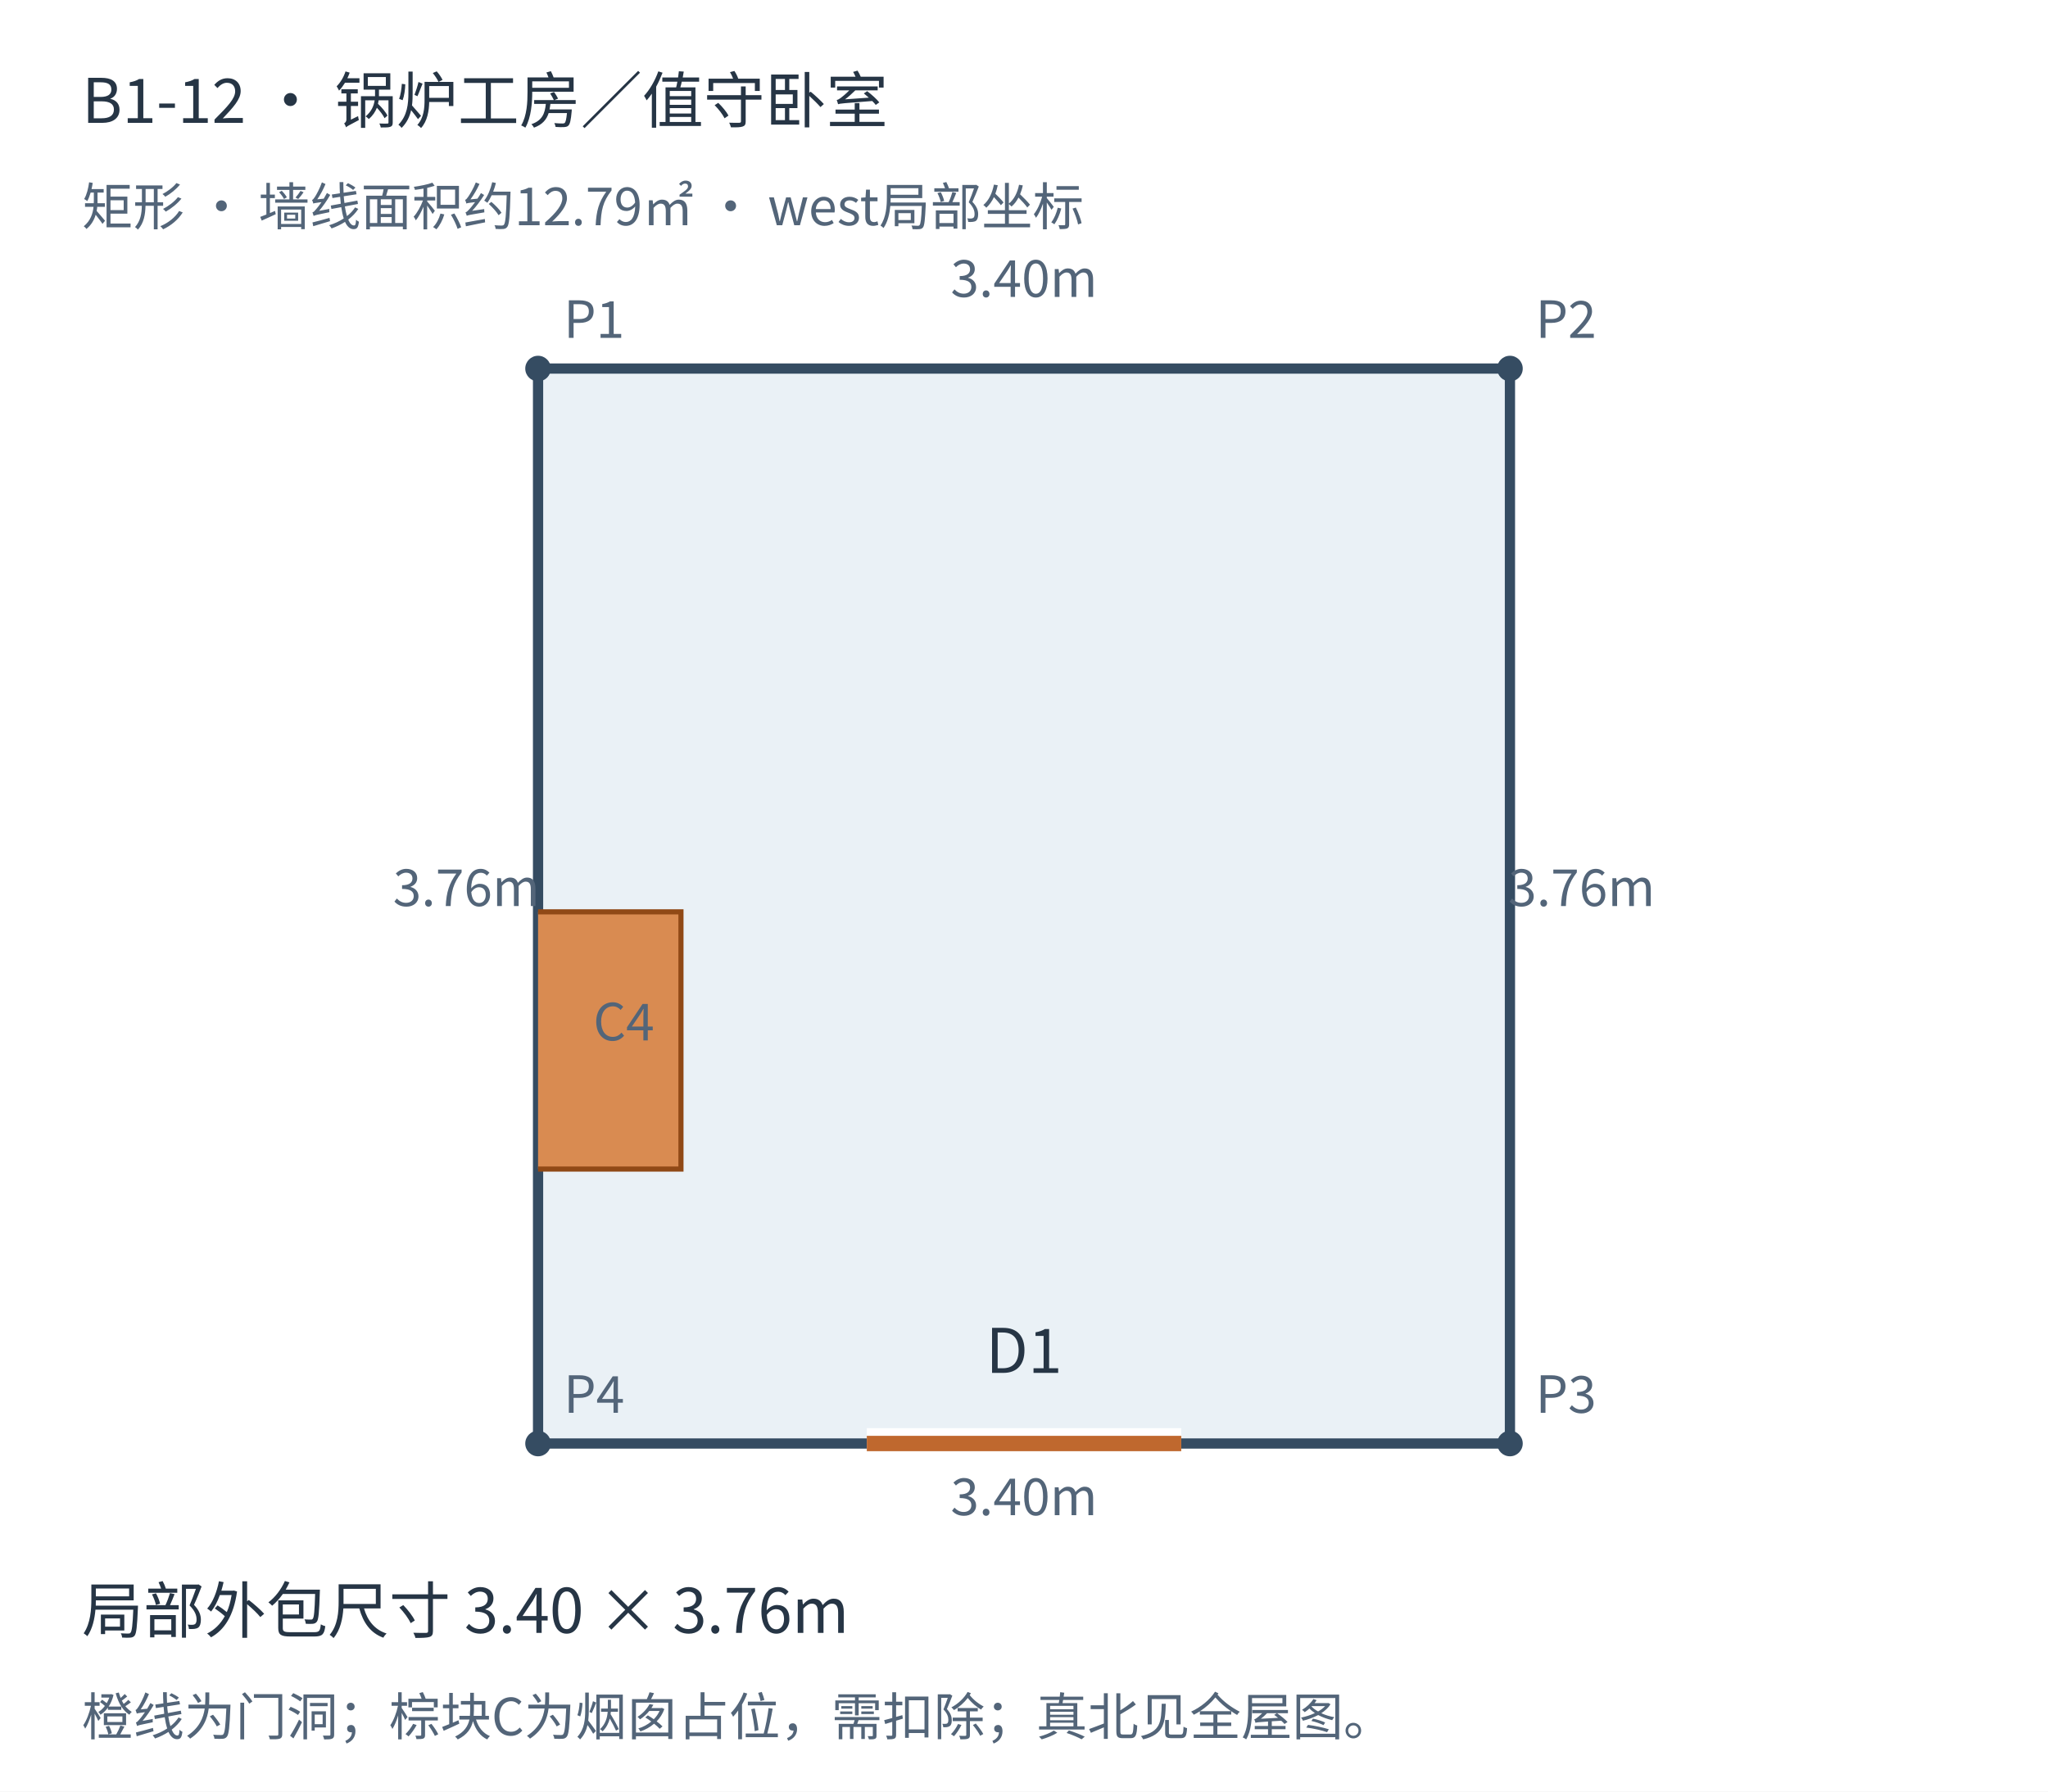
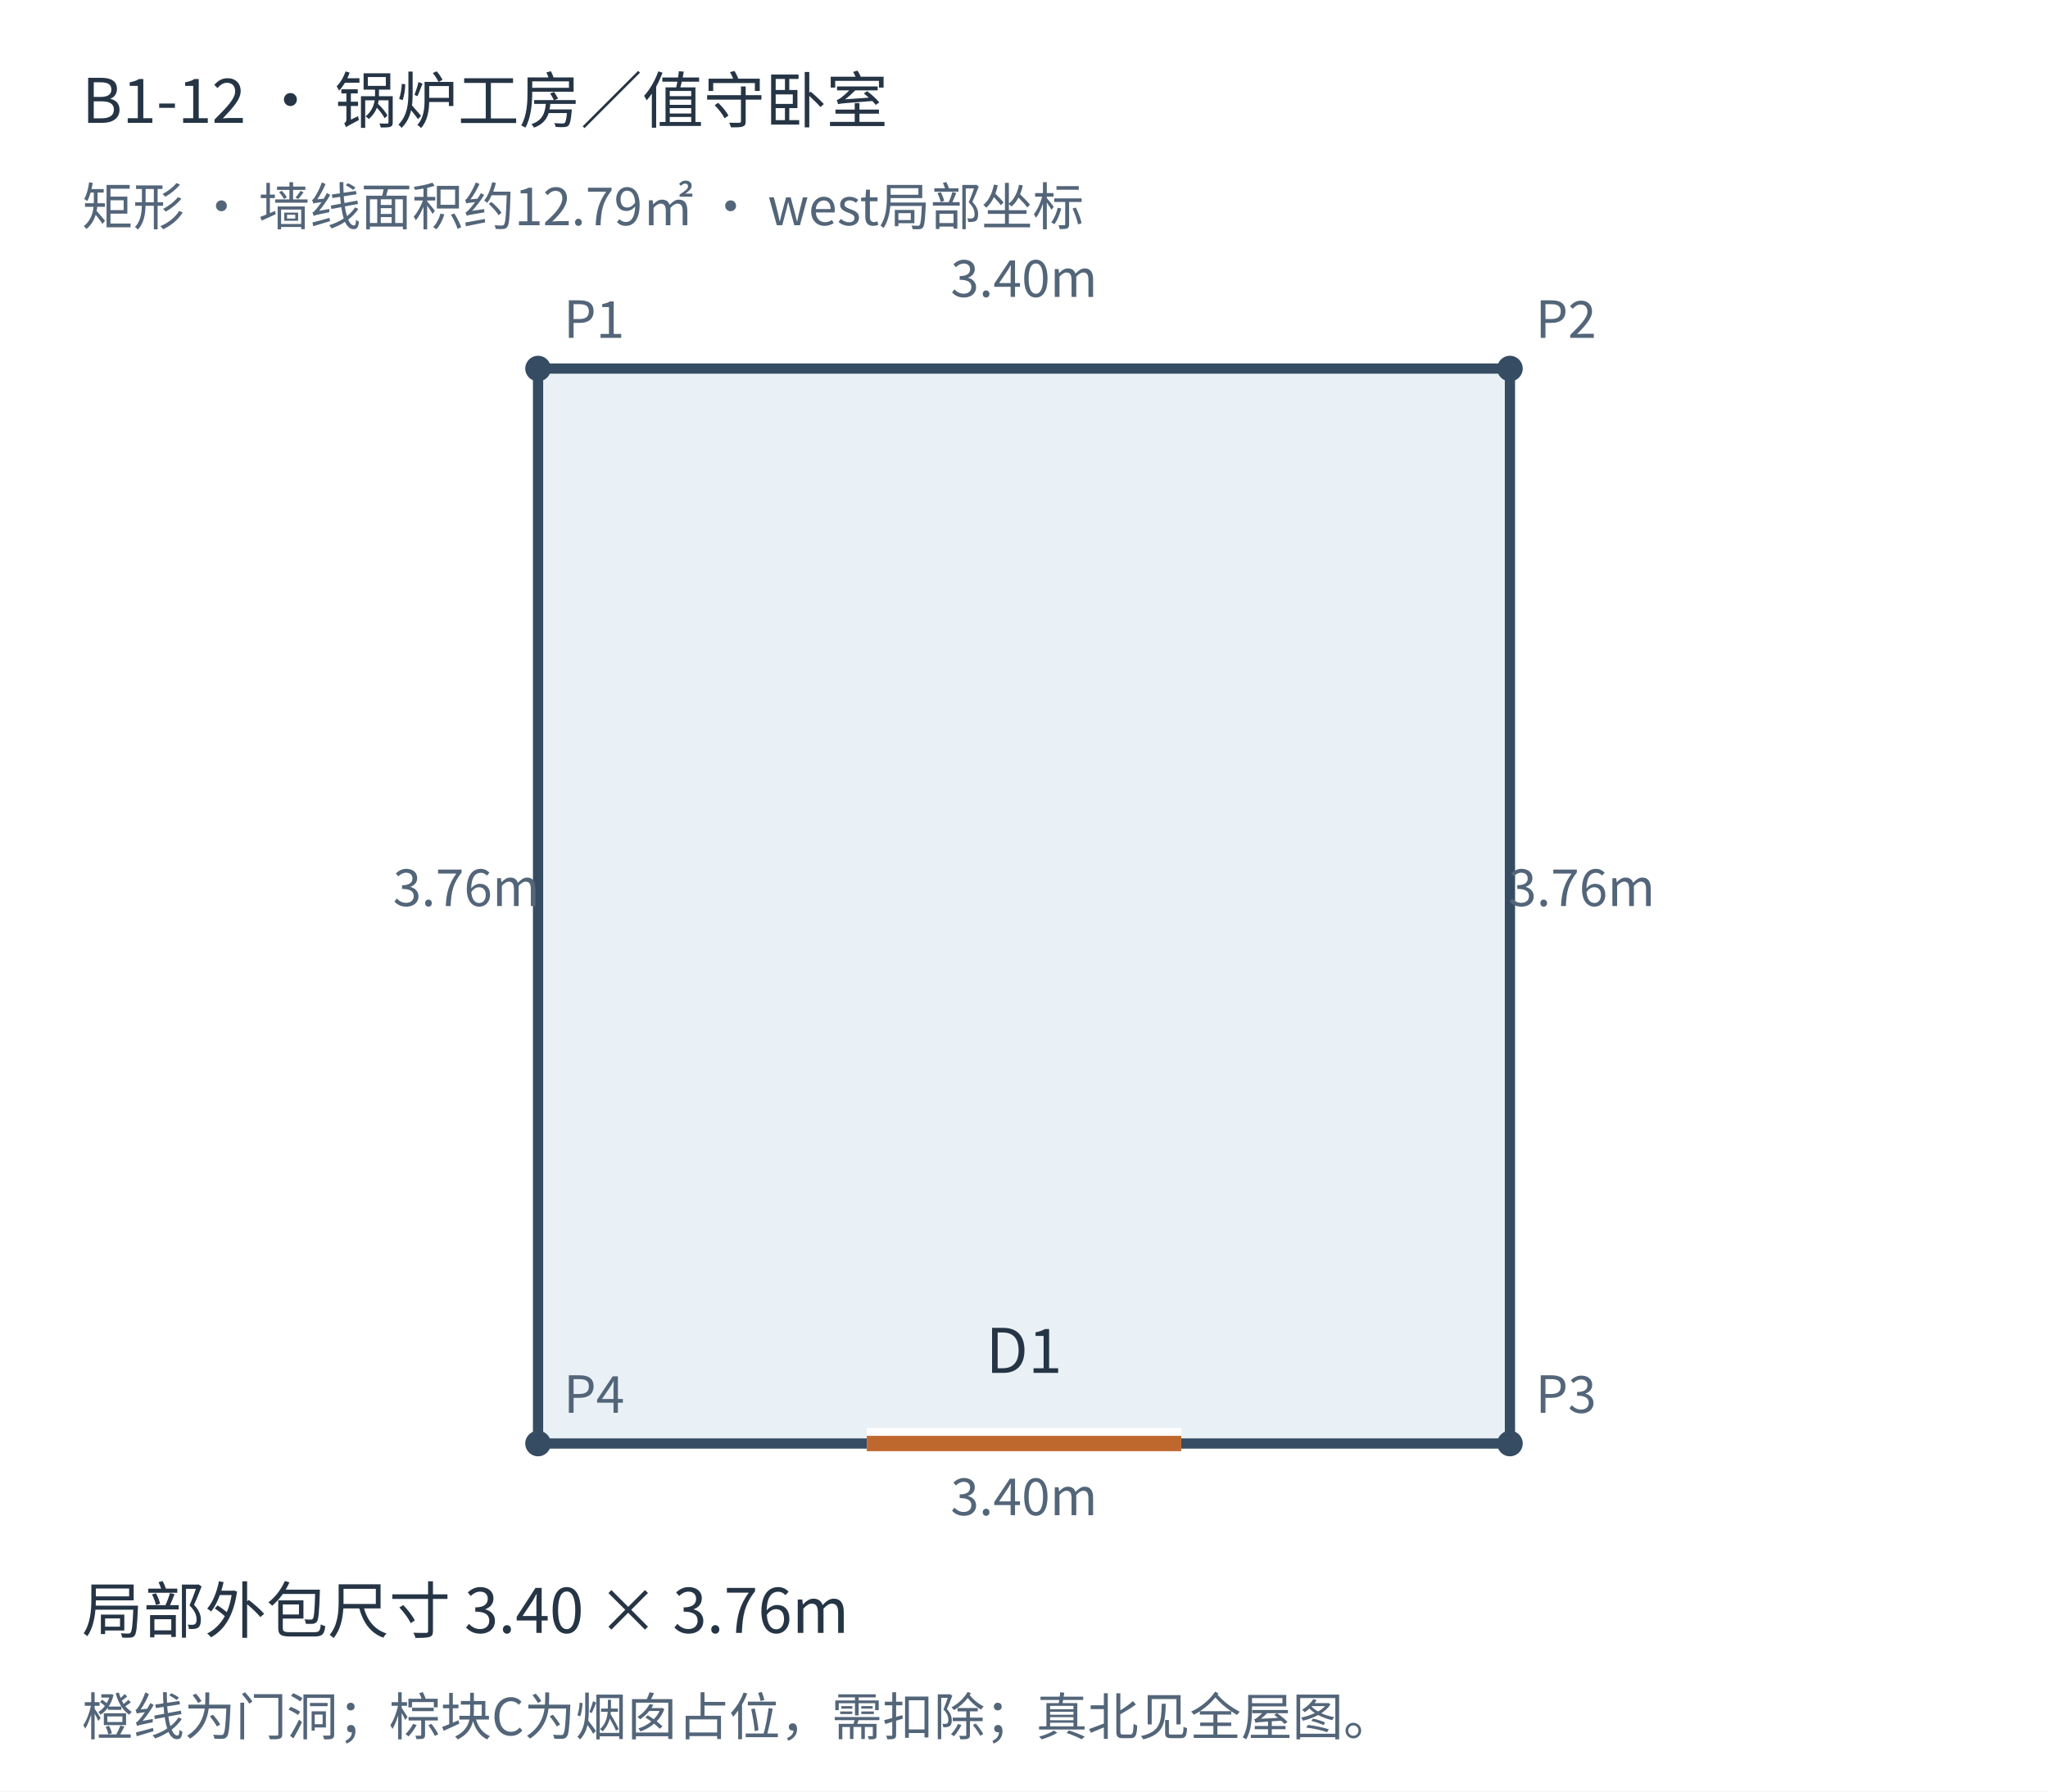
<svg xmlns="http://www.w3.org/2000/svg" width="400" height="350" viewBox="0 0 400 350" role="img" aria-label="B1-12锅炉工房／值守卧室">
  <style>text{font:12px system-ui,"Noto Sans CJK SC",sans-serif;fill:#263545}.small{font-size:10px;fill:#536579}</style>
  <rect width="400" height="350" fill="#fff" />
  <text x="16" y="24">B1-12 · 锅炉工房／值守卧室</text>
  <text x="16" y="44" class="small">矩形 · 墙线面积约12.79㎡ · west局部坐标</text>
  <polygon points="105.09,72.00 294.91,72.00 294.91,282.00 105.09,282.00" fill="#eaf1f6" stroke="#354c62" stroke-width="2" />
-   <defs>
-     <clipPath id="room">
-       <polygon points="105.09,72.00 294.91,72.00 294.91,282.00 105.09,282.00" />
-     </clipPath>
-   </defs>
-   <g clip-path="url(#room)">
-     <polygon points="77.17,178.13 133.00,178.13 133.00,228.38 77.17,228.38" fill="#d98b51" stroke="#904916" stroke-width="1" />
-     <text x="121.84" y="203.25" text-anchor="middle" class="small">C4</text>
-   </g>
  <circle cx="105.09" cy="72.00" r="2.5" fill="#354c62" />
  <text x="110.09" y="66.00" class="small">P1</text>
  <text x="200.00" y="58.00" text-anchor="middle" class="small">3.40m</text>
  <circle cx="294.91" cy="72.00" r="2.5" fill="#354c62" />
  <text x="299.91" y="66.00" class="small">P2</text>
  <text x="308.91" y="177.00" text-anchor="middle" class="small">3.76m</text>
  <circle cx="294.91" cy="282.00" r="2.5" fill="#354c62" />
  <text x="299.91" y="276.00" class="small">P3</text>
  <text x="200.00" y="296.00" text-anchor="middle" class="small">3.40m</text>
  <circle cx="105.09" cy="282.00" r="2.5" fill="#354c62" />
  <text x="110.09" y="276.00" class="small">P4</text>
  <text x="91.09" y="177.00" text-anchor="middle" class="small">3.76m</text>
  <path d="M230.71,282.00 L169.30,282.00" stroke="#fff" stroke-width="6" />
  <path d="M230.71,282.00 L169.30,282.00" stroke="#bf682e" stroke-width="3" />
  <text x="200.00" y="264.00" text-anchor="middle" dominant-baseline="middle">D1</text>
  <text x="16" y="319">局部外包尺寸 3.40 × 3.76m</text>
  <text x="16" y="339" class="small">橙线为门洞；棕块C为烟囱占位，需扣除；真北见全屋图。</text>
</svg>
